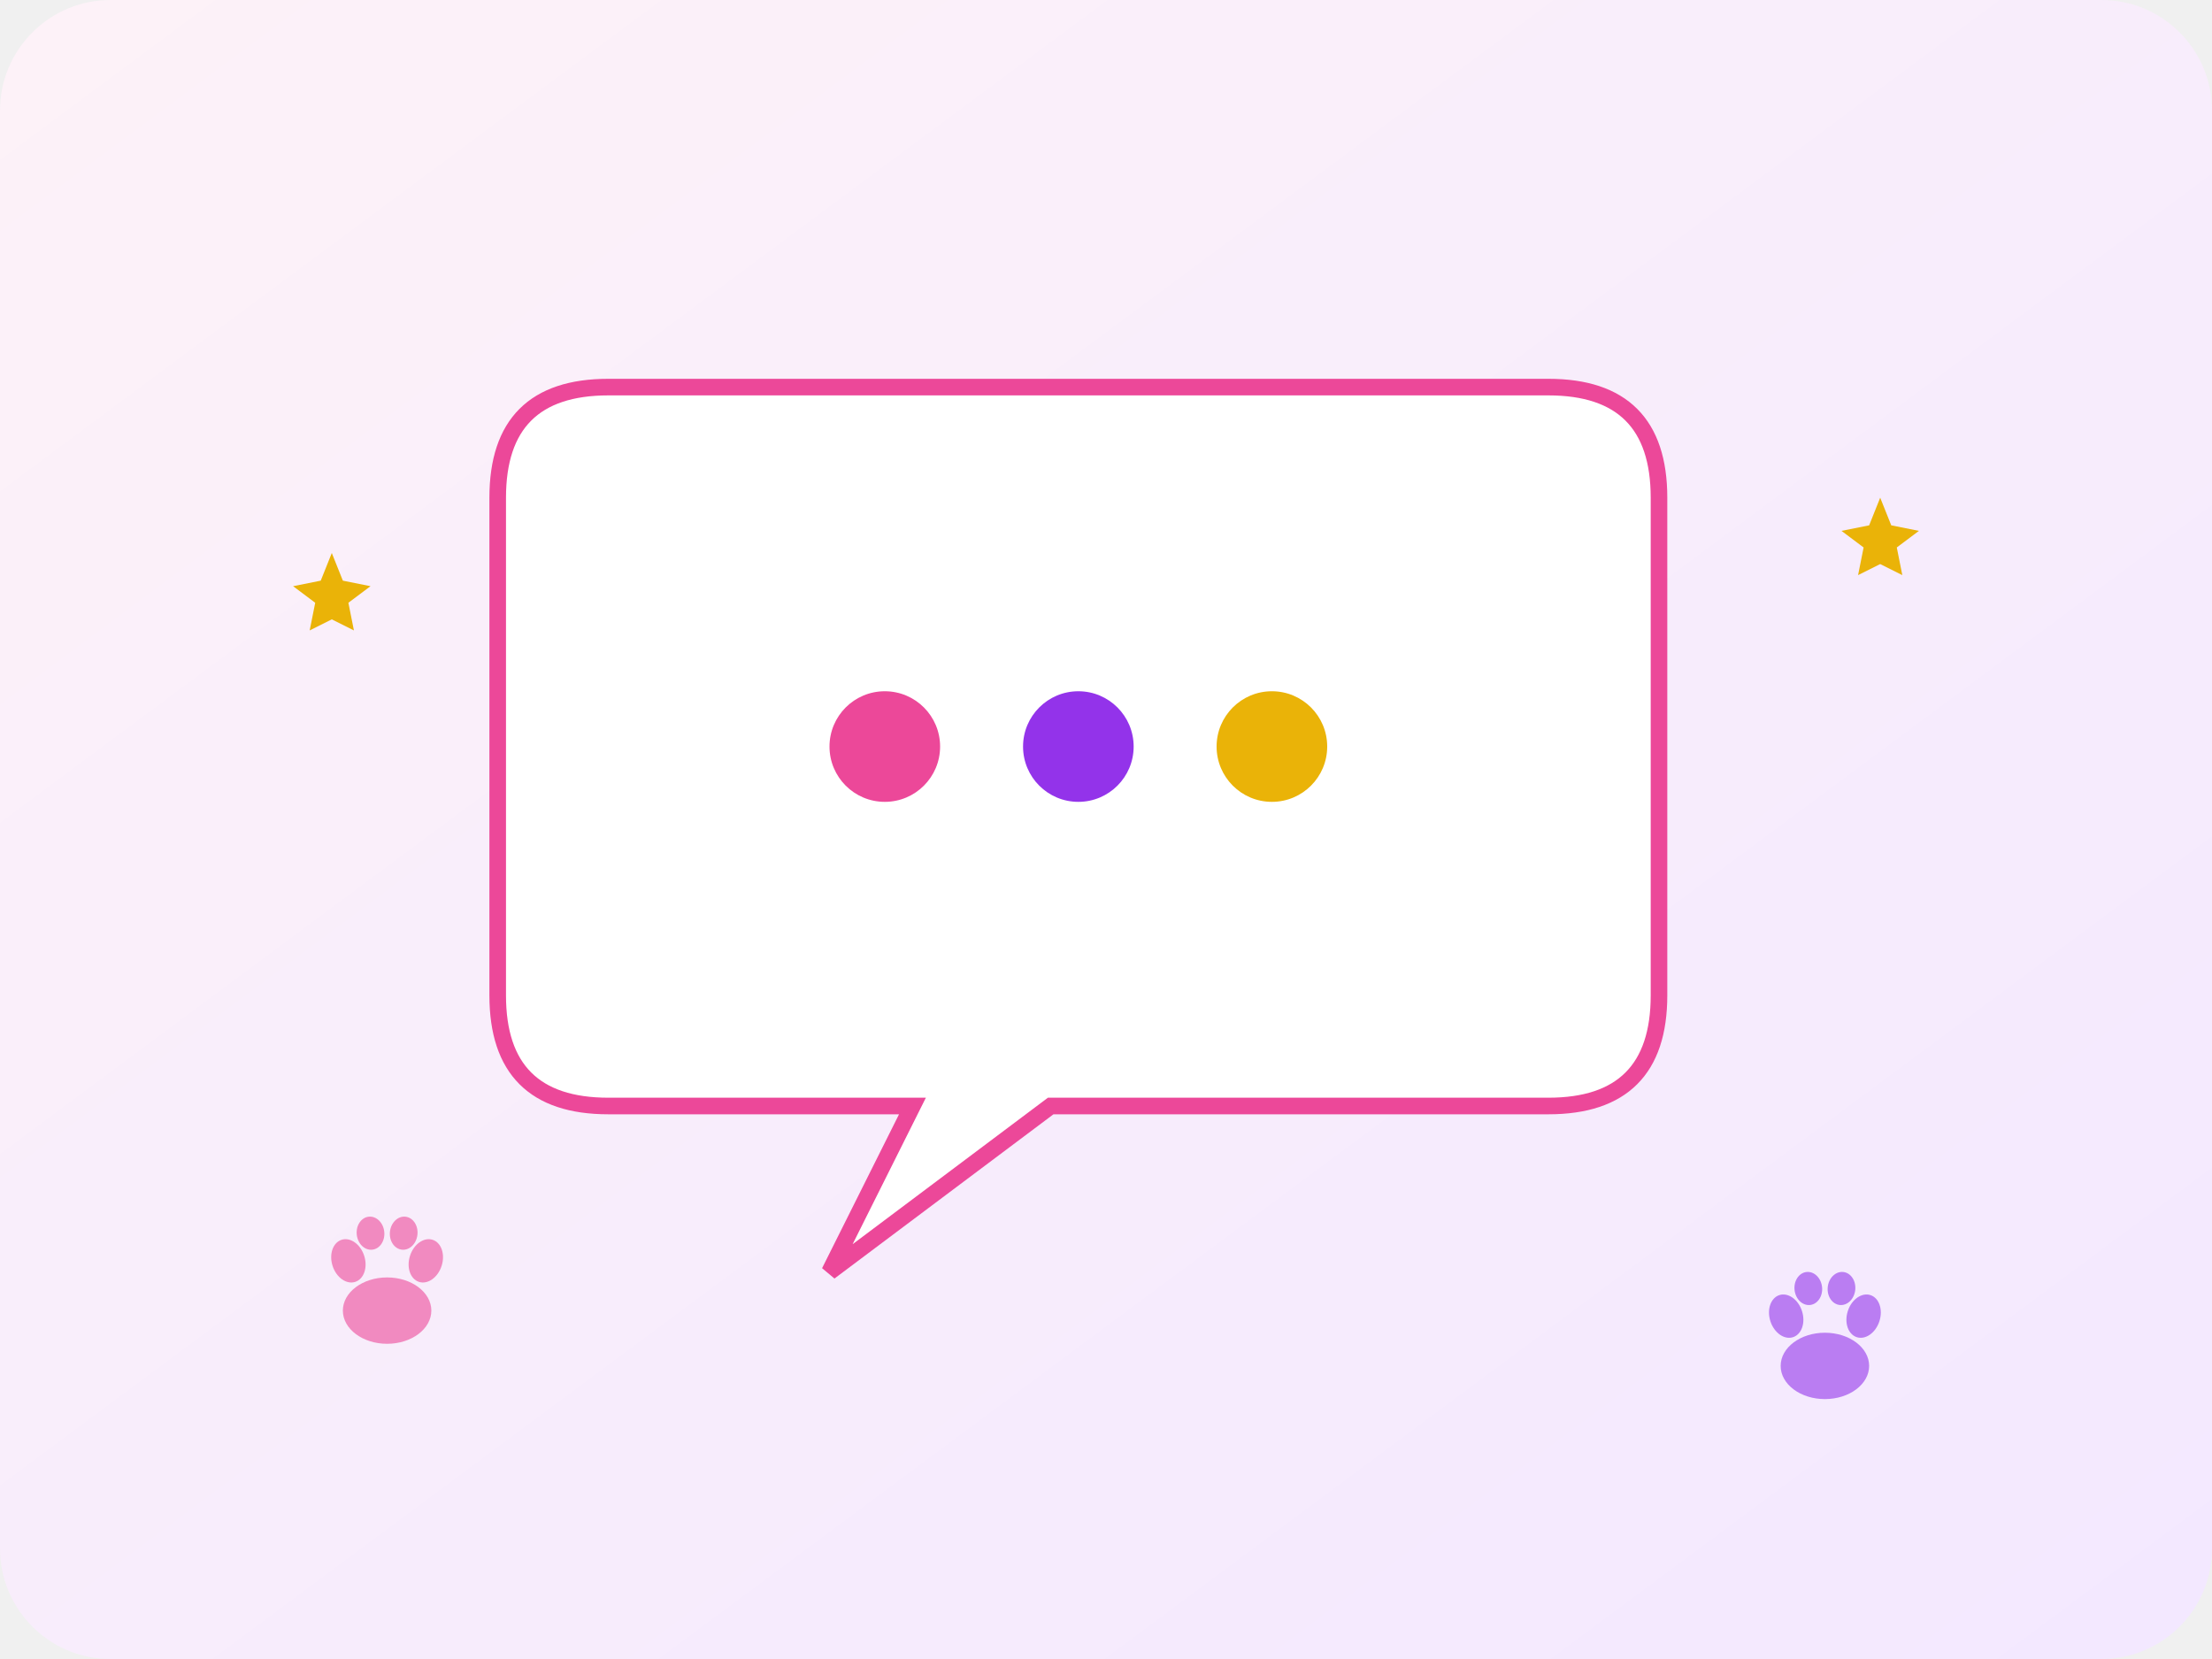
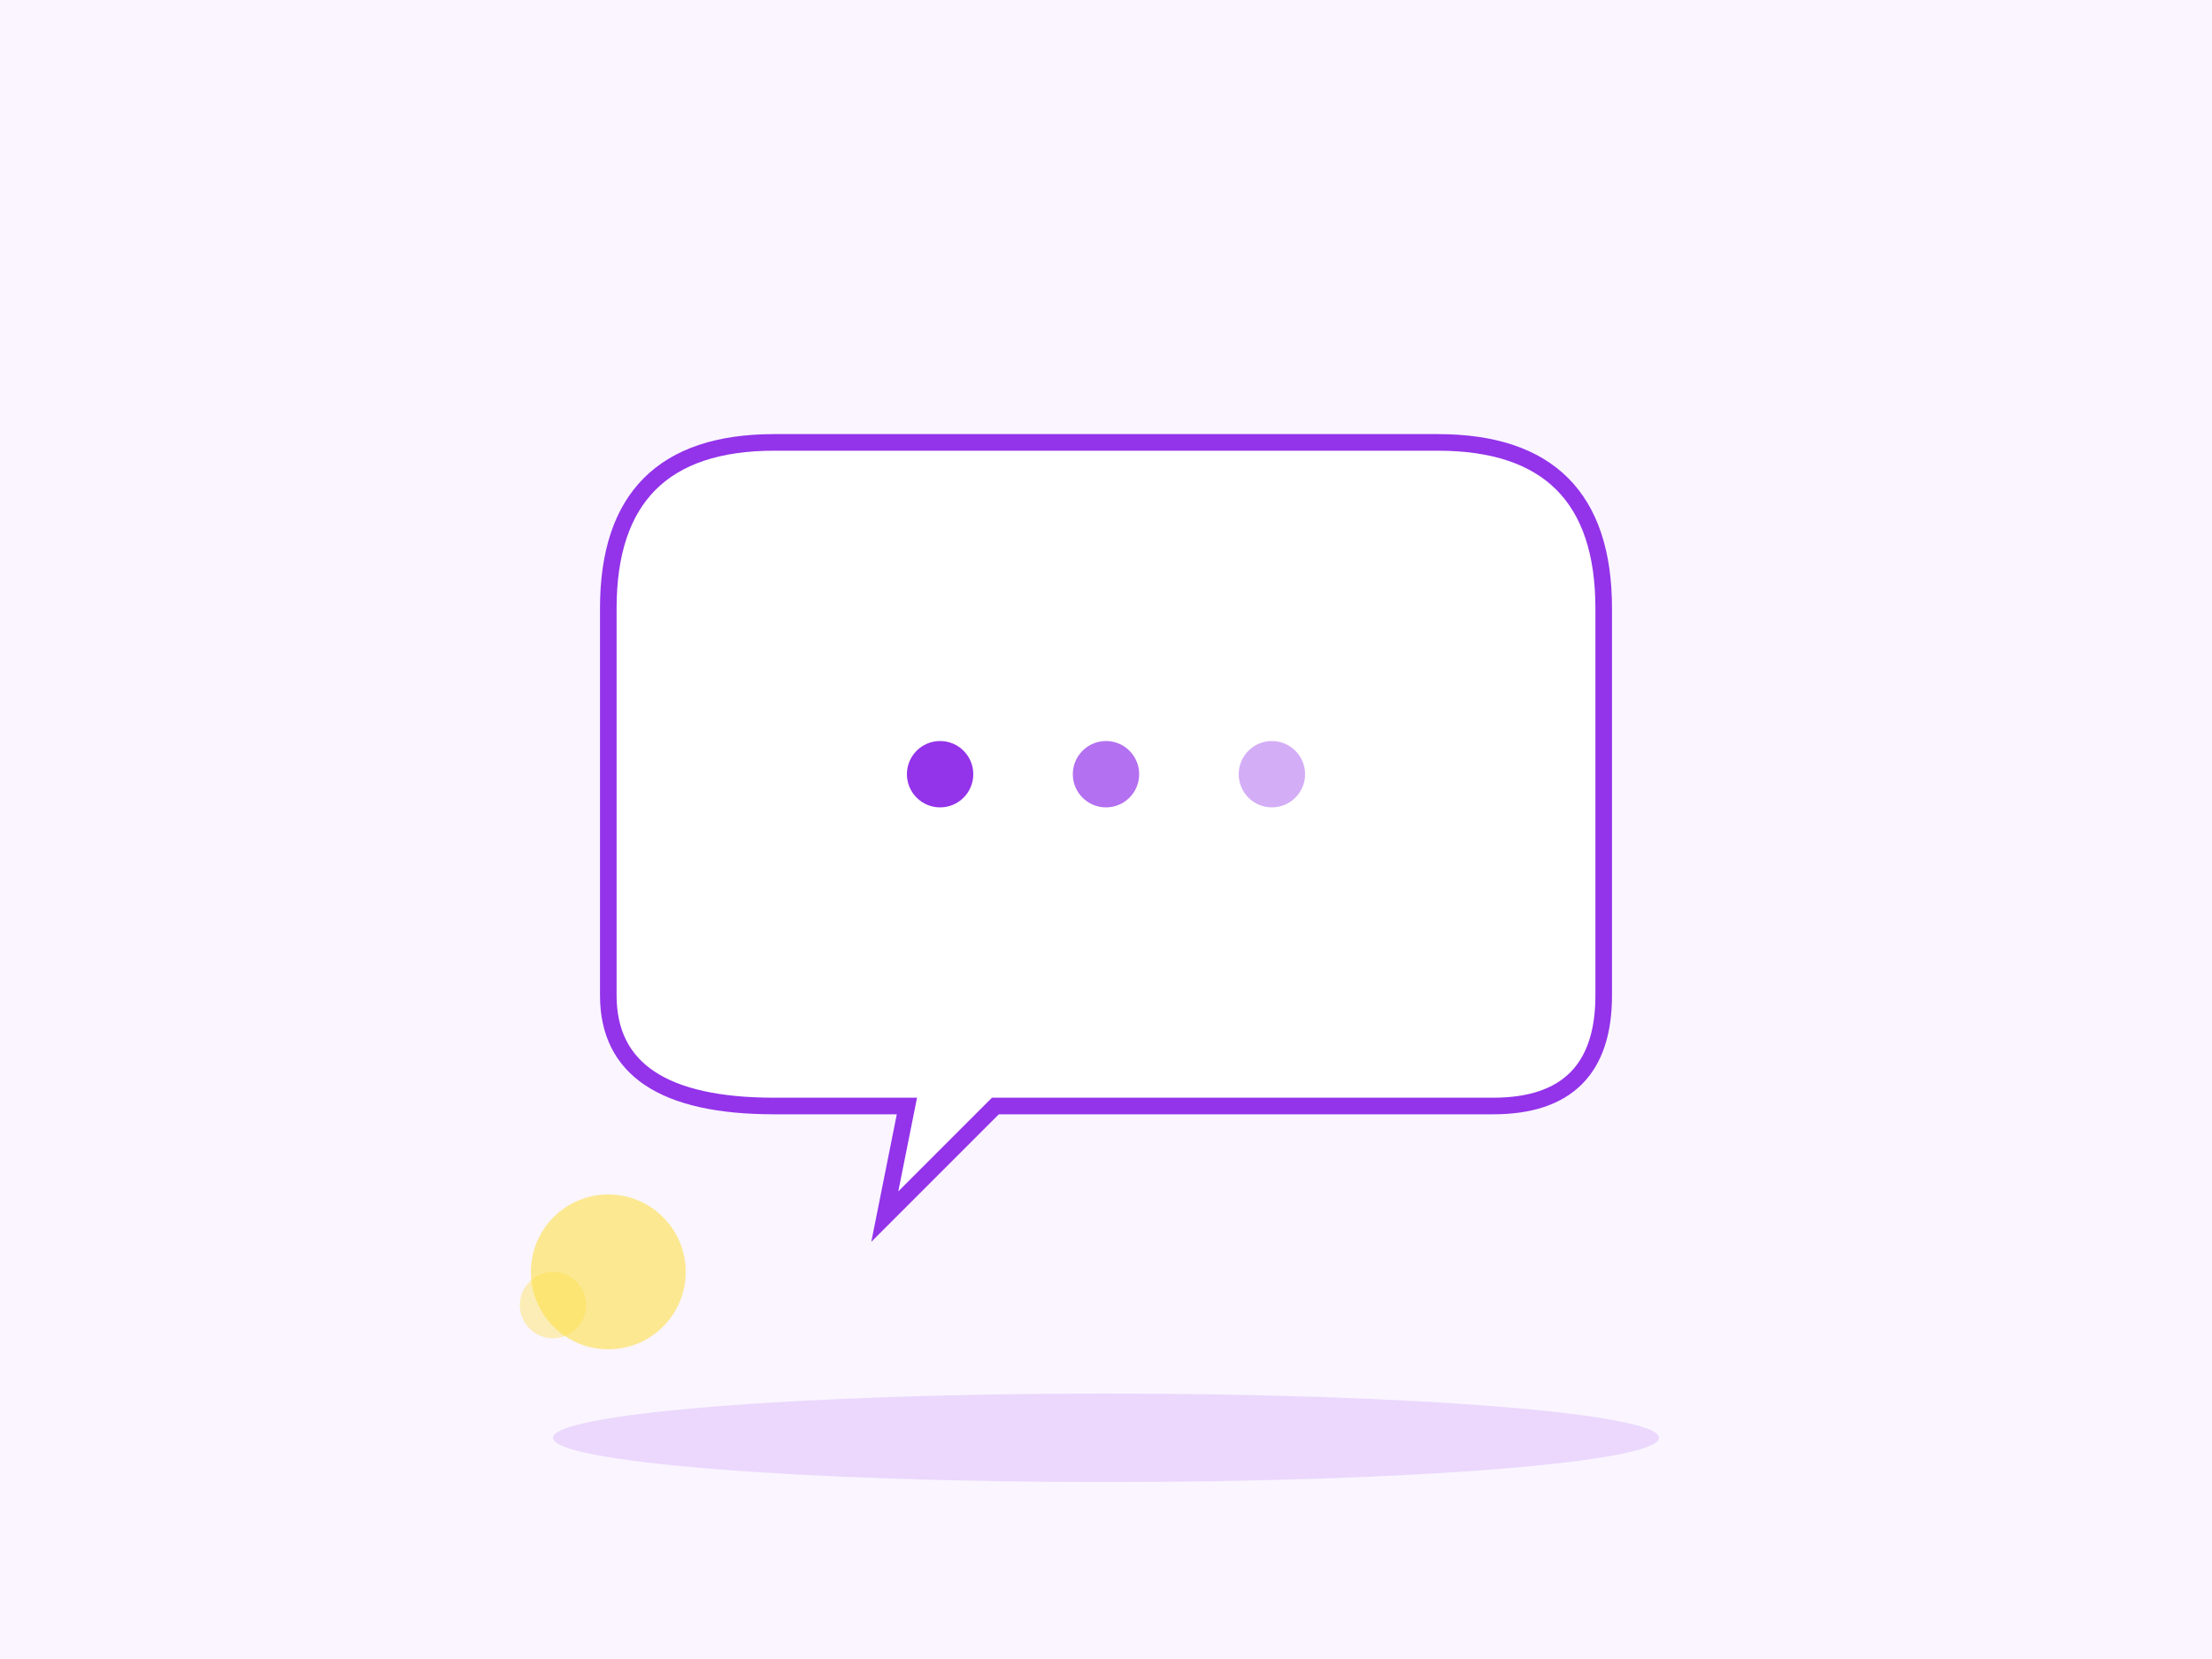
- <svg xmlns="http://www.w3.org/2000/svg" viewBox="0 0 400 300" width="400" height="300" role="img" aria-label="Empty state: no feed yet">
-   <defs>
-     <linearGradient id="nf-bg" x1="0" y1="0" x2="1" y2="1">
-       <stop offset="0" stop-color="#fdf2f8" />
-       <stop offset="1" stop-color="#f3e8ff" />
-     </linearGradient>
-   </defs>
-   <rect width="400" height="300" fill="url(#nf-bg)" rx="20" />
-   <path d="M90 90 Q90 70 110 70 L280 70 Q300 70 300 90 L300 180 Q300 200 280 200 L190 200 L150 230 L165 200 L110 200 Q90 200 90 180 Z" fill="#ffffff" stroke="#ec4899" stroke-width="3" />
-   <circle cx="160" cy="135" r="10" fill="#ec4899" />
-   <circle cx="195" cy="135" r="10" fill="#9333ea" />
-   <circle cx="230" cy="135" r="10" fill="#eab308" />
-   <g transform="translate(70 225)" opacity=".6">
-     <ellipse cx="0" cy="12" rx="8" ry="6" fill="#ec4899" />
-     <ellipse cx="-7" cy="3" rx="3" ry="4" transform="rotate(-18 -7 3)" fill="#ec4899" />
-     <ellipse cx="-3" cy="-2" rx="2.5" ry="3" transform="rotate(-6 -3 -2)" fill="#ec4899" />
-     <ellipse cx="3" cy="-2" rx="2.5" ry="3" transform="rotate(6 3 -2)" fill="#ec4899" />
-     <ellipse cx="7" cy="3" rx="3" ry="4" transform="rotate(18 7 3)" fill="#ec4899" />
+ <svg xmlns="http://www.w3.org/2000/svg" viewBox="0 0 400 300" role="img" aria-label="Sin feed">
+   <rect width="400" height="300" fill="#faf5ff" />
+   <ellipse cx="200" cy="260" rx="100" ry="8" fill="#9333EA" opacity=".15" />
+   <g transform="translate(200 150)">
+     <path d="M -90 -40 Q -90 -70 -60 -70 L 60 -70 Q 90 -70 90 -40 L 90 30 Q 90 50 70 50 L -20 50 L -40 70 L -36 50 L -60 50 Q -90 50 -90 30 Z" fill="#fff" stroke="#9333EA" stroke-width="3" />
+     <circle cx="-30" cy="-10" r="6" fill="#9333EA" />
+     <circle cx="0" cy="-10" r="6" fill="#9333EA" opacity=".7" />
+     <circle cx="30" cy="-10" r="6" fill="#9333EA" opacity=".4" />
  </g>
-   <g transform="translate(330 235)" opacity=".6">
-     <ellipse cx="0" cy="12" rx="8" ry="6" fill="#9333ea" />
-     <ellipse cx="-7" cy="3" rx="3" ry="4" transform="rotate(-18 -7 3)" fill="#9333ea" />
-     <ellipse cx="-3" cy="-2" rx="2.5" ry="3" transform="rotate(-6 -3 -2)" fill="#9333ea" />
-     <ellipse cx="3" cy="-2" rx="2.5" ry="3" transform="rotate(6 3 -2)" fill="#9333ea" />
-     <ellipse cx="7" cy="3" rx="3" ry="4" transform="rotate(18 7 3)" fill="#9333ea" />
+   <g transform="translate(110 230)">
+     <circle r="14" fill="#fde047" opacity=".6" />
+     <circle cx="-10" cy="6" r="6" fill="#fde047" opacity=".4" />
  </g>
-   <path d="M60 100 l2 5 5 1 -4 3 1 5 -4 -2 -4 2 1 -5 -4 -3 5 -1 z" fill="#eab308" />
-   <path d="M340 90 l2 5 5 1 -4 3 1 5 -4 -2 -4 2 1 -5 -4 -3 5 -1 z" fill="#eab308" />
</svg>
